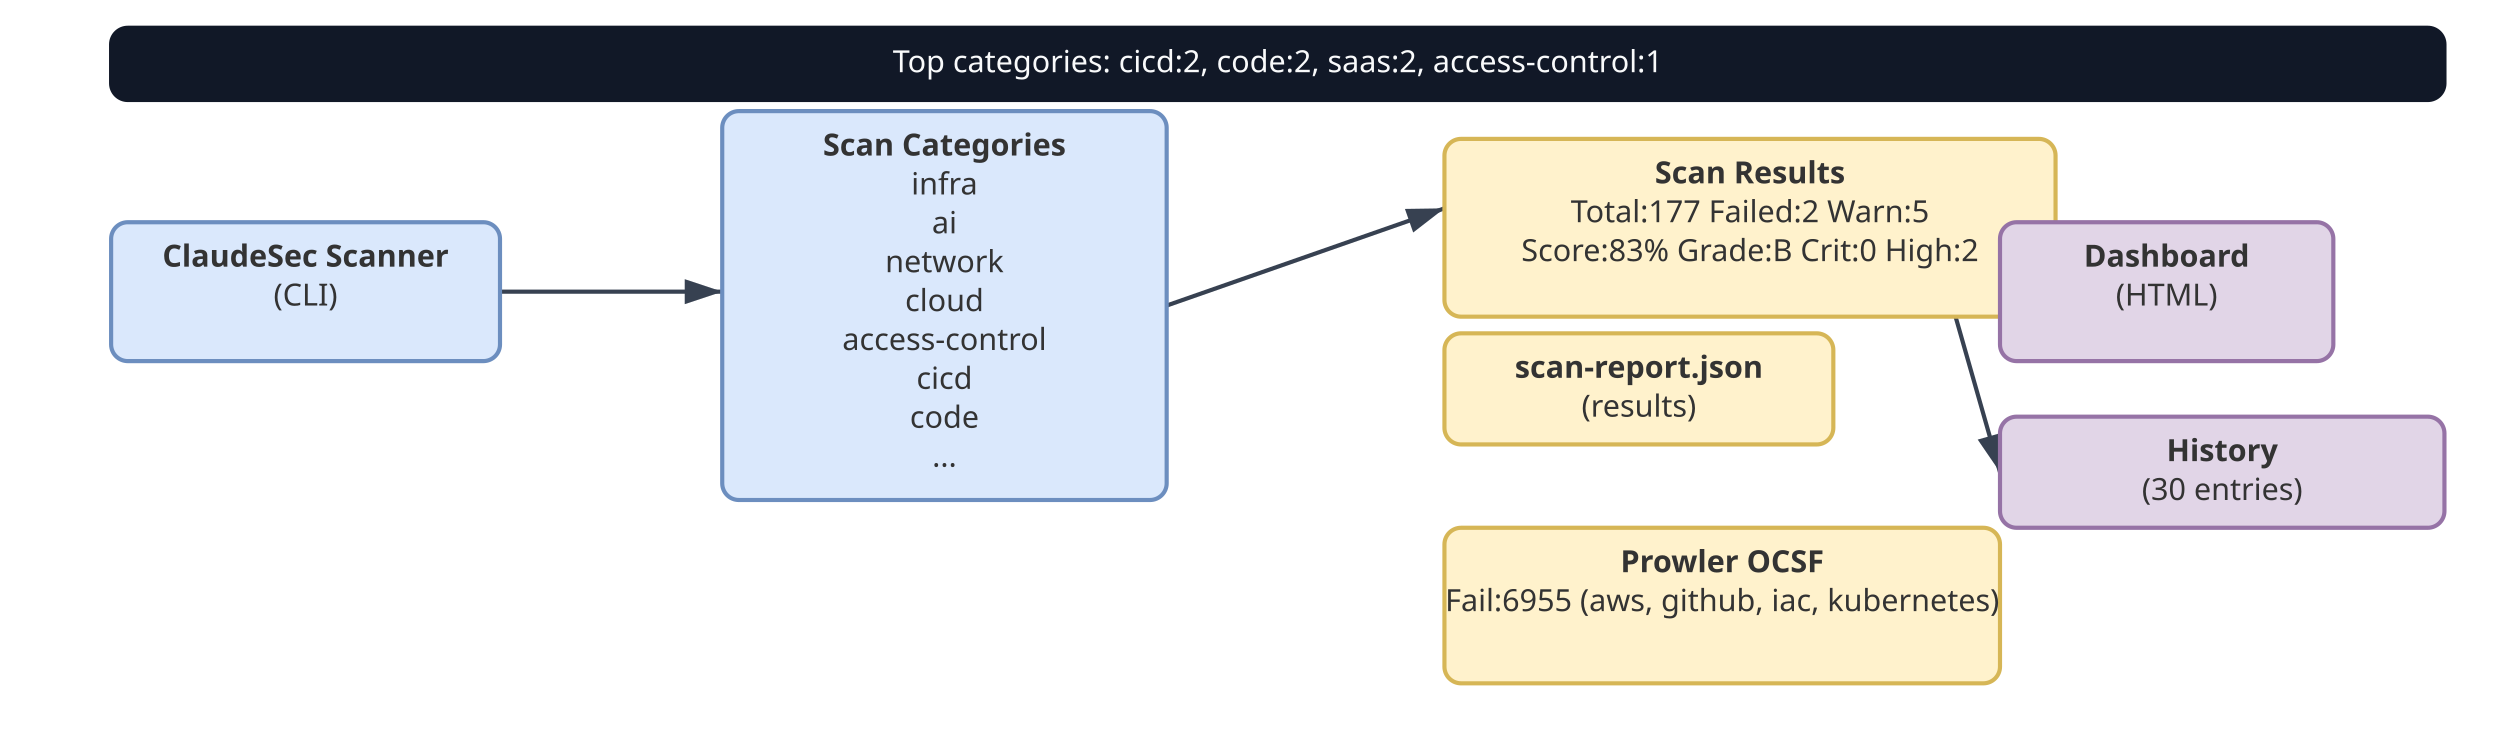
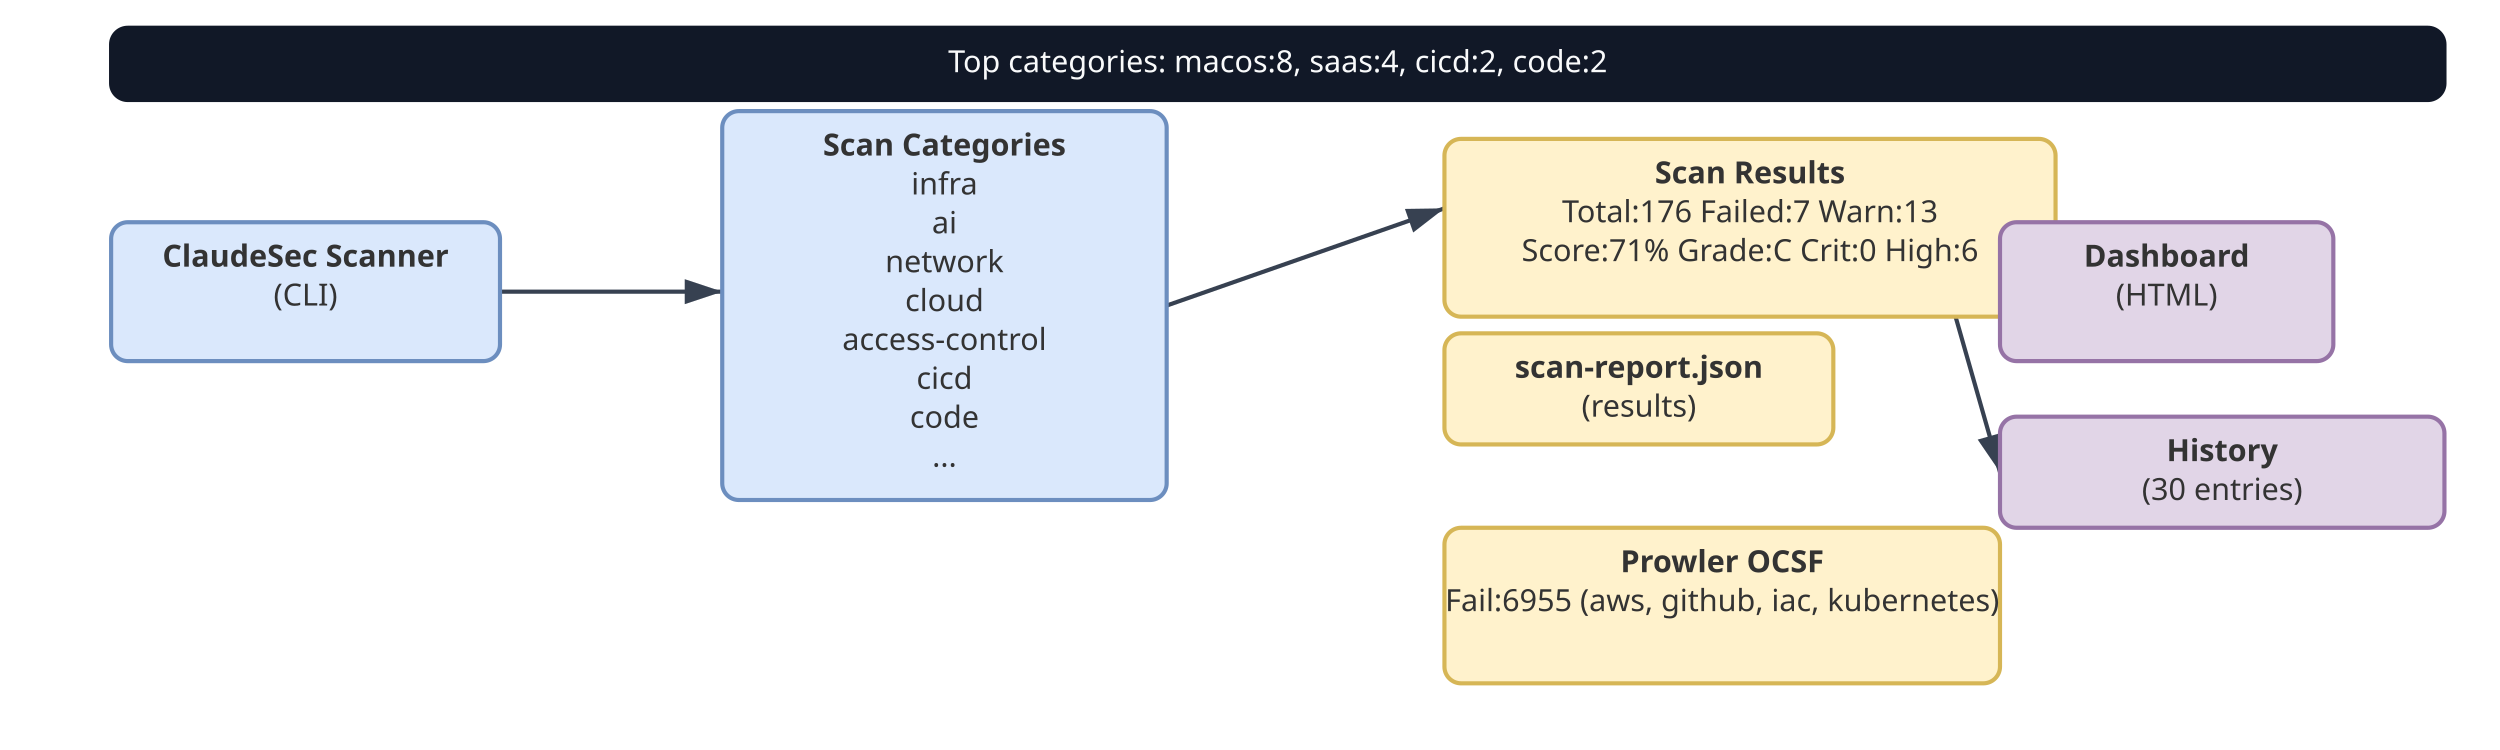
<svg xmlns="http://www.w3.org/2000/svg" viewBox="0 0 900 270" width="900" height="270">
  <defs>
    <marker id="arrow" markerWidth="10" markerHeight="10" refX="9" refY="3" orient="auto">
      <path d="M0,0 L0,6 L9,3 z" fill="#374151" />
    </marker>
  </defs>
  <style>text { font-family: system-ui, sans-serif; font-size: 11px; fill: #333; } .title { font-weight: bold; } .banner { font-size: 11px; fill: #f9fafb; }</style>
  <line x1="180" y1="105" x2="260" y2="105" stroke="#374151" stroke-width="1.5" marker-end="url(#arrow)" />
  <line x1="420" y1="110" x2="520" y2="75" stroke="#374151" stroke-width="1.5" marker-end="url(#arrow)" />
  <line x1="700" y1="75" x2="720" y2="105" stroke="#374151" stroke-width="1.5" marker-end="url(#arrow)" />
  <line x1="700" y1="100" x2="720" y2="170" stroke="#374151" stroke-width="1.5" marker-end="url(#arrow)" />
  <rect x="40" y="80" width="140" height="50" rx="6" fill="#dae8fc" stroke="#6c8ebf" stroke-width="1.5" />
  <text x="110.0" y="96" text-anchor="middle" class="title">ClaudeSec Scanner</text>
  <text x="110.0" y="110" text-anchor="middle" class="">(CLI)</text>
  <rect x="260" y="40" width="160" height="140" rx="6" fill="#dae8fc" stroke="#6c8ebf" stroke-width="1.5" />
  <text x="340.0" y="56" text-anchor="middle" class="title">Scan Categories</text>
  <text x="340.0" y="70" text-anchor="middle" class="">infra</text>
  <text x="340.0" y="84" text-anchor="middle" class="">ai</text>
  <text x="340.0" y="98" text-anchor="middle" class="">network</text>
  <text x="340.0" y="112" text-anchor="middle" class="">cloud</text>
  <text x="340.0" y="126" text-anchor="middle" class="">access-control</text>
  <text x="340.0" y="140" text-anchor="middle" class="">cicd</text>
  <text x="340.0" y="154" text-anchor="middle" class="">code</text>
  <text x="340.0" y="168" text-anchor="middle" class="">...</text>
  <rect x="520" y="50" width="220" height="64" rx="6" fill="#fff2cc" stroke="#d6b656" stroke-width="1.5" />
  <text x="630.0" y="66" text-anchor="middle" class="title">Scan Results</text>
-   <text x="630.0" y="80" text-anchor="middle" class="">Total:177 Failed:2 Warn:5</text>
-   <text x="630.0" y="94" text-anchor="middle" class="">Score:83% Grade:B  Crit:0 High:2</text>
+   <text x="630.0" y="80" text-anchor="middle" class="">Total:176 Failed:7 Warn:13</text>
+   <text x="630.0" y="94" text-anchor="middle" class="">Score:71% Grade:C  Crit:0 High:6</text>
  <rect x="520" y="120" width="140" height="40" rx="6" fill="#fff2cc" stroke="#d6b656" stroke-width="1.5" />
  <text x="590.0" y="136" text-anchor="middle" class="title">scan-report.json</text>
  <text x="590.0" y="150" text-anchor="middle" class="">(results)</text>
  <rect x="520" y="190" width="200" height="56" rx="6" fill="#fff2cc" stroke="#d6b656" stroke-width="1.5" />
  <text x="620.0" y="206" text-anchor="middle" class="title">Prowler OCSF</text>
  <text x="620.0" y="220" text-anchor="middle" class="">Fail:6955 (aws, github, iac, kubernetes)</text>
  <rect x="720" y="80" width="120" height="50" rx="6" fill="#e1d5e7" stroke="#9673a6" stroke-width="1.5" />
  <text x="780.0" y="96" text-anchor="middle" class="title">Dashboard</text>
  <text x="780.0" y="110" text-anchor="middle" class="">(HTML)</text>
  <rect x="720" y="150" width="160" height="40" rx="6" fill="#e1d5e7" stroke="#9673a6" stroke-width="1.5" />
  <text x="800.0" y="166" text-anchor="middle" class="title">History</text>
  <text x="800.0" y="180" text-anchor="middle" class="">(30 entries)</text>
  <rect x="40" y="10" width="840" height="26" rx="6" fill="#111827" stroke="#111827" stroke-width="1.5" />
-   <text x="460.0" y="26" text-anchor="middle" class="banner">Top categories: cicd:2, code:2, saas:2, access-control:1</text>
+   <text x="460.0" y="26" text-anchor="middle" class="banner">Top categories: macos:8, saas:4, cicd:2, code:2</text>
</svg>
